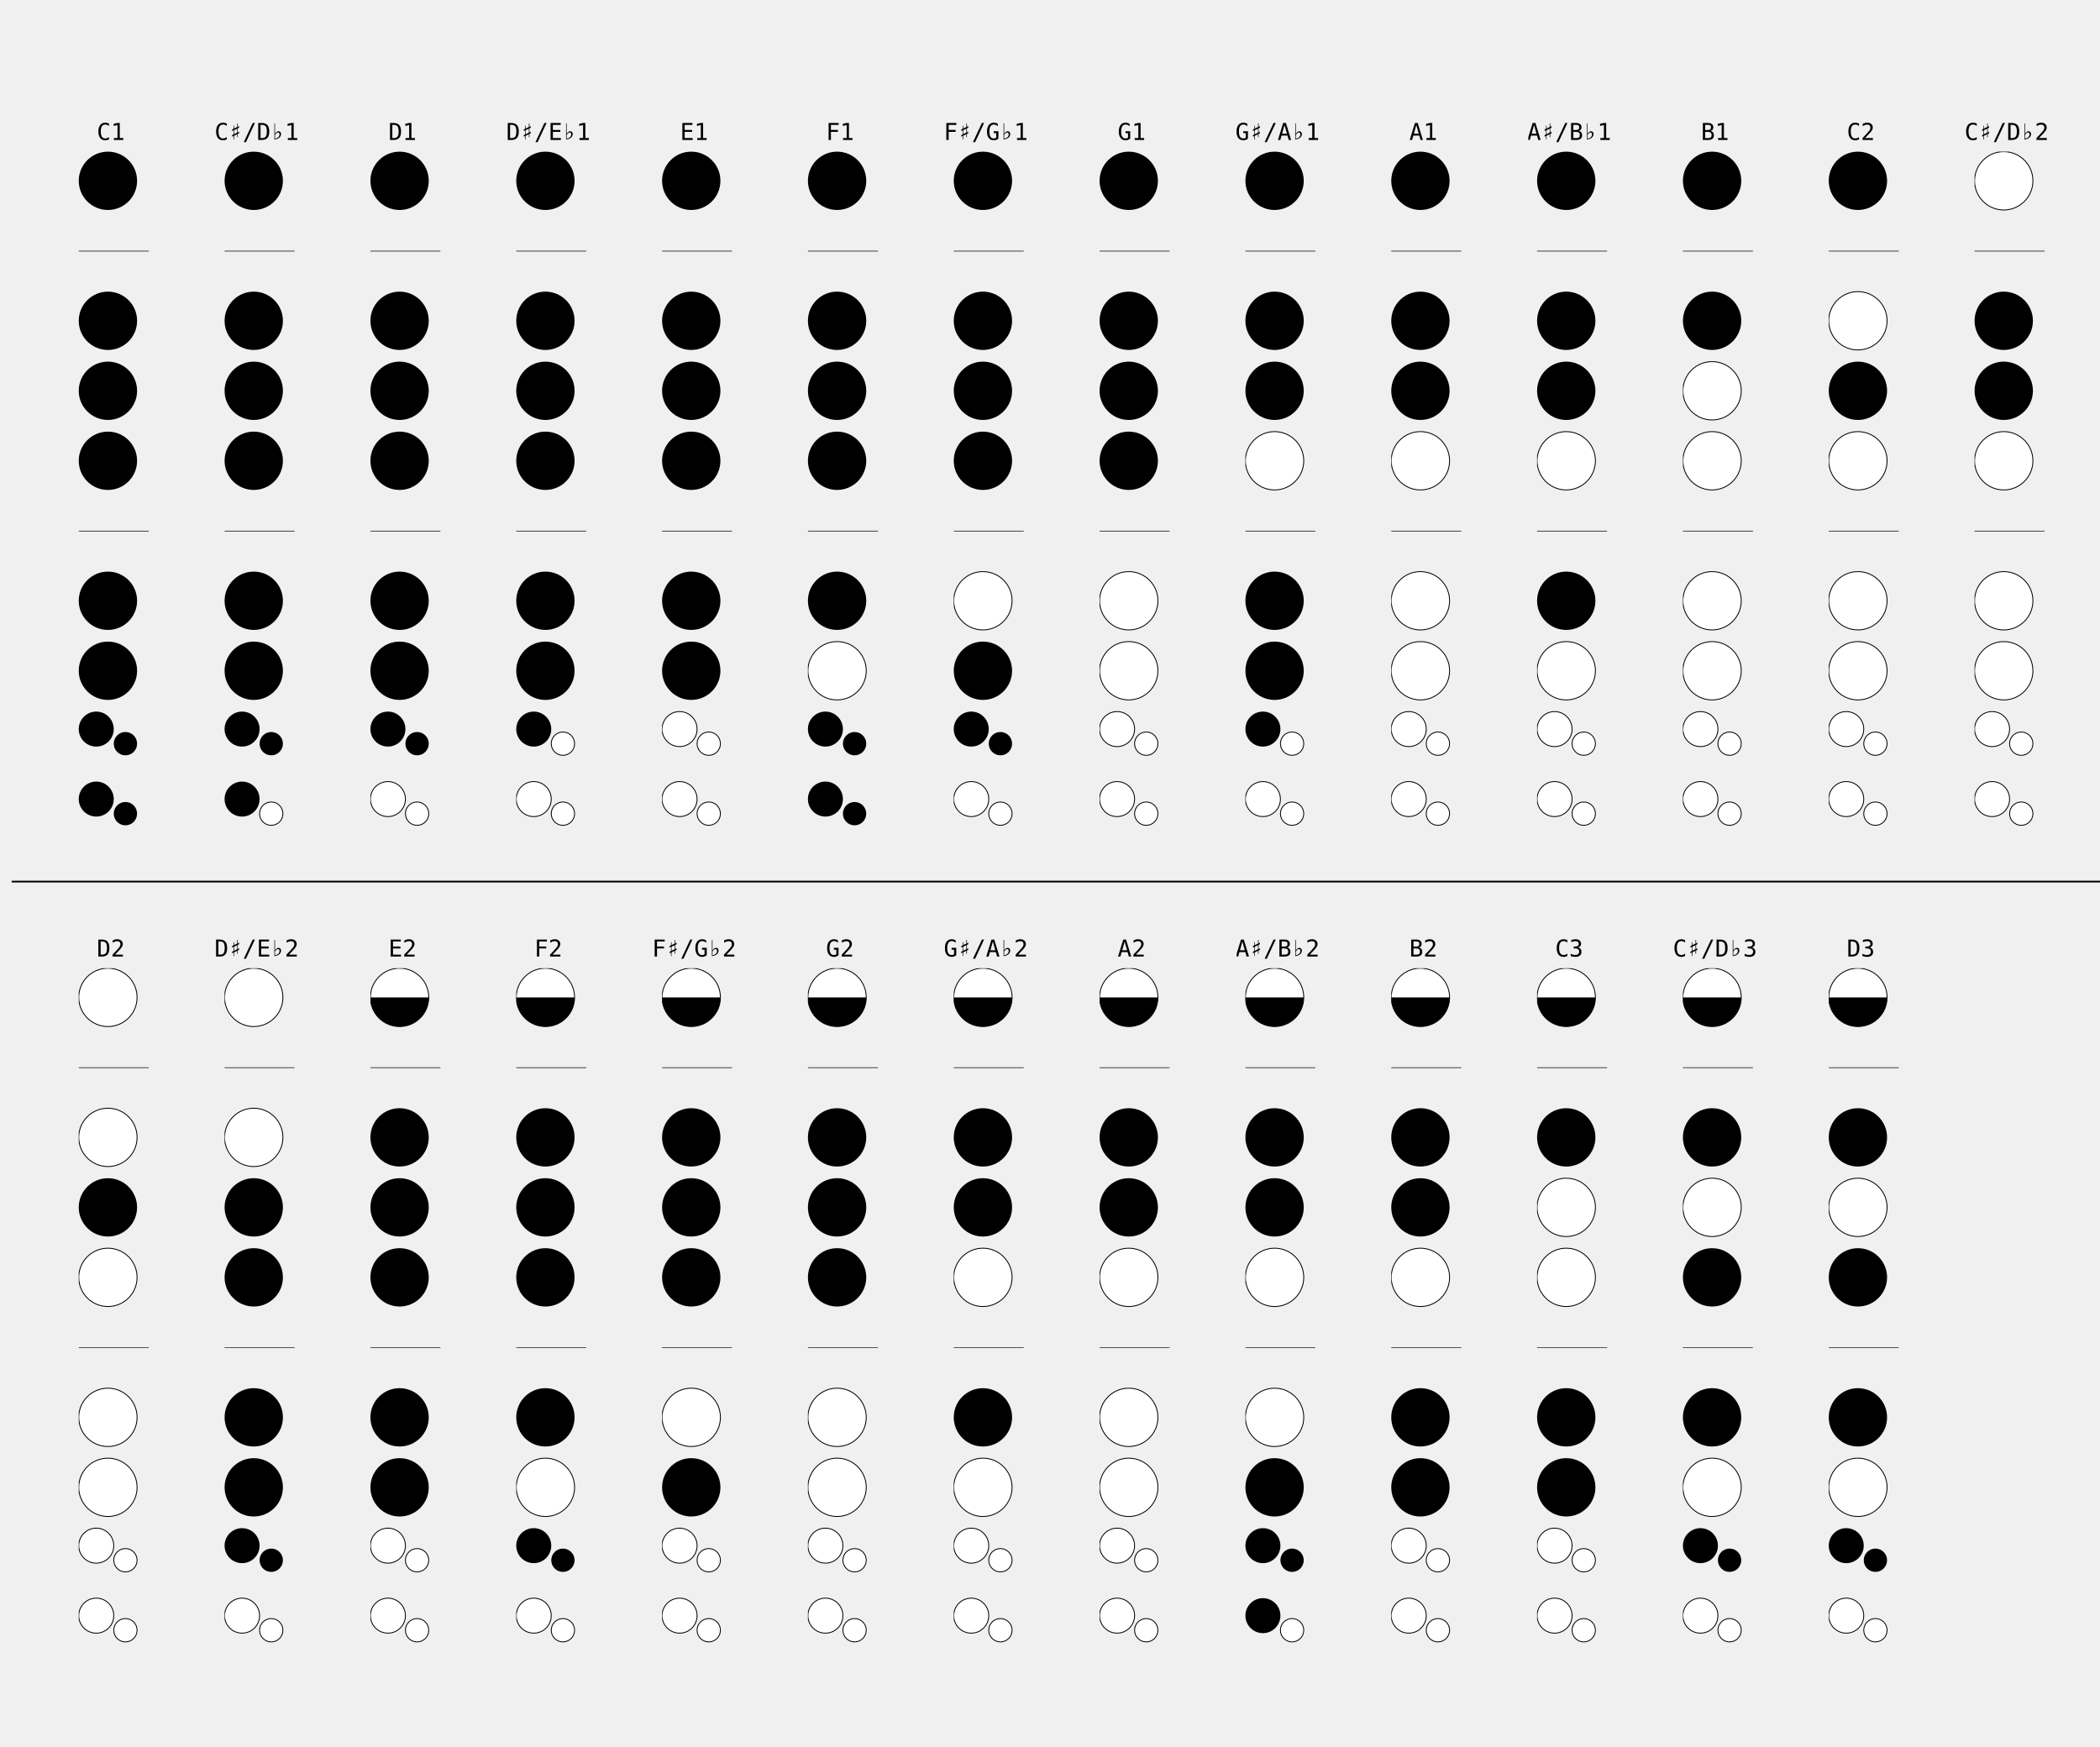
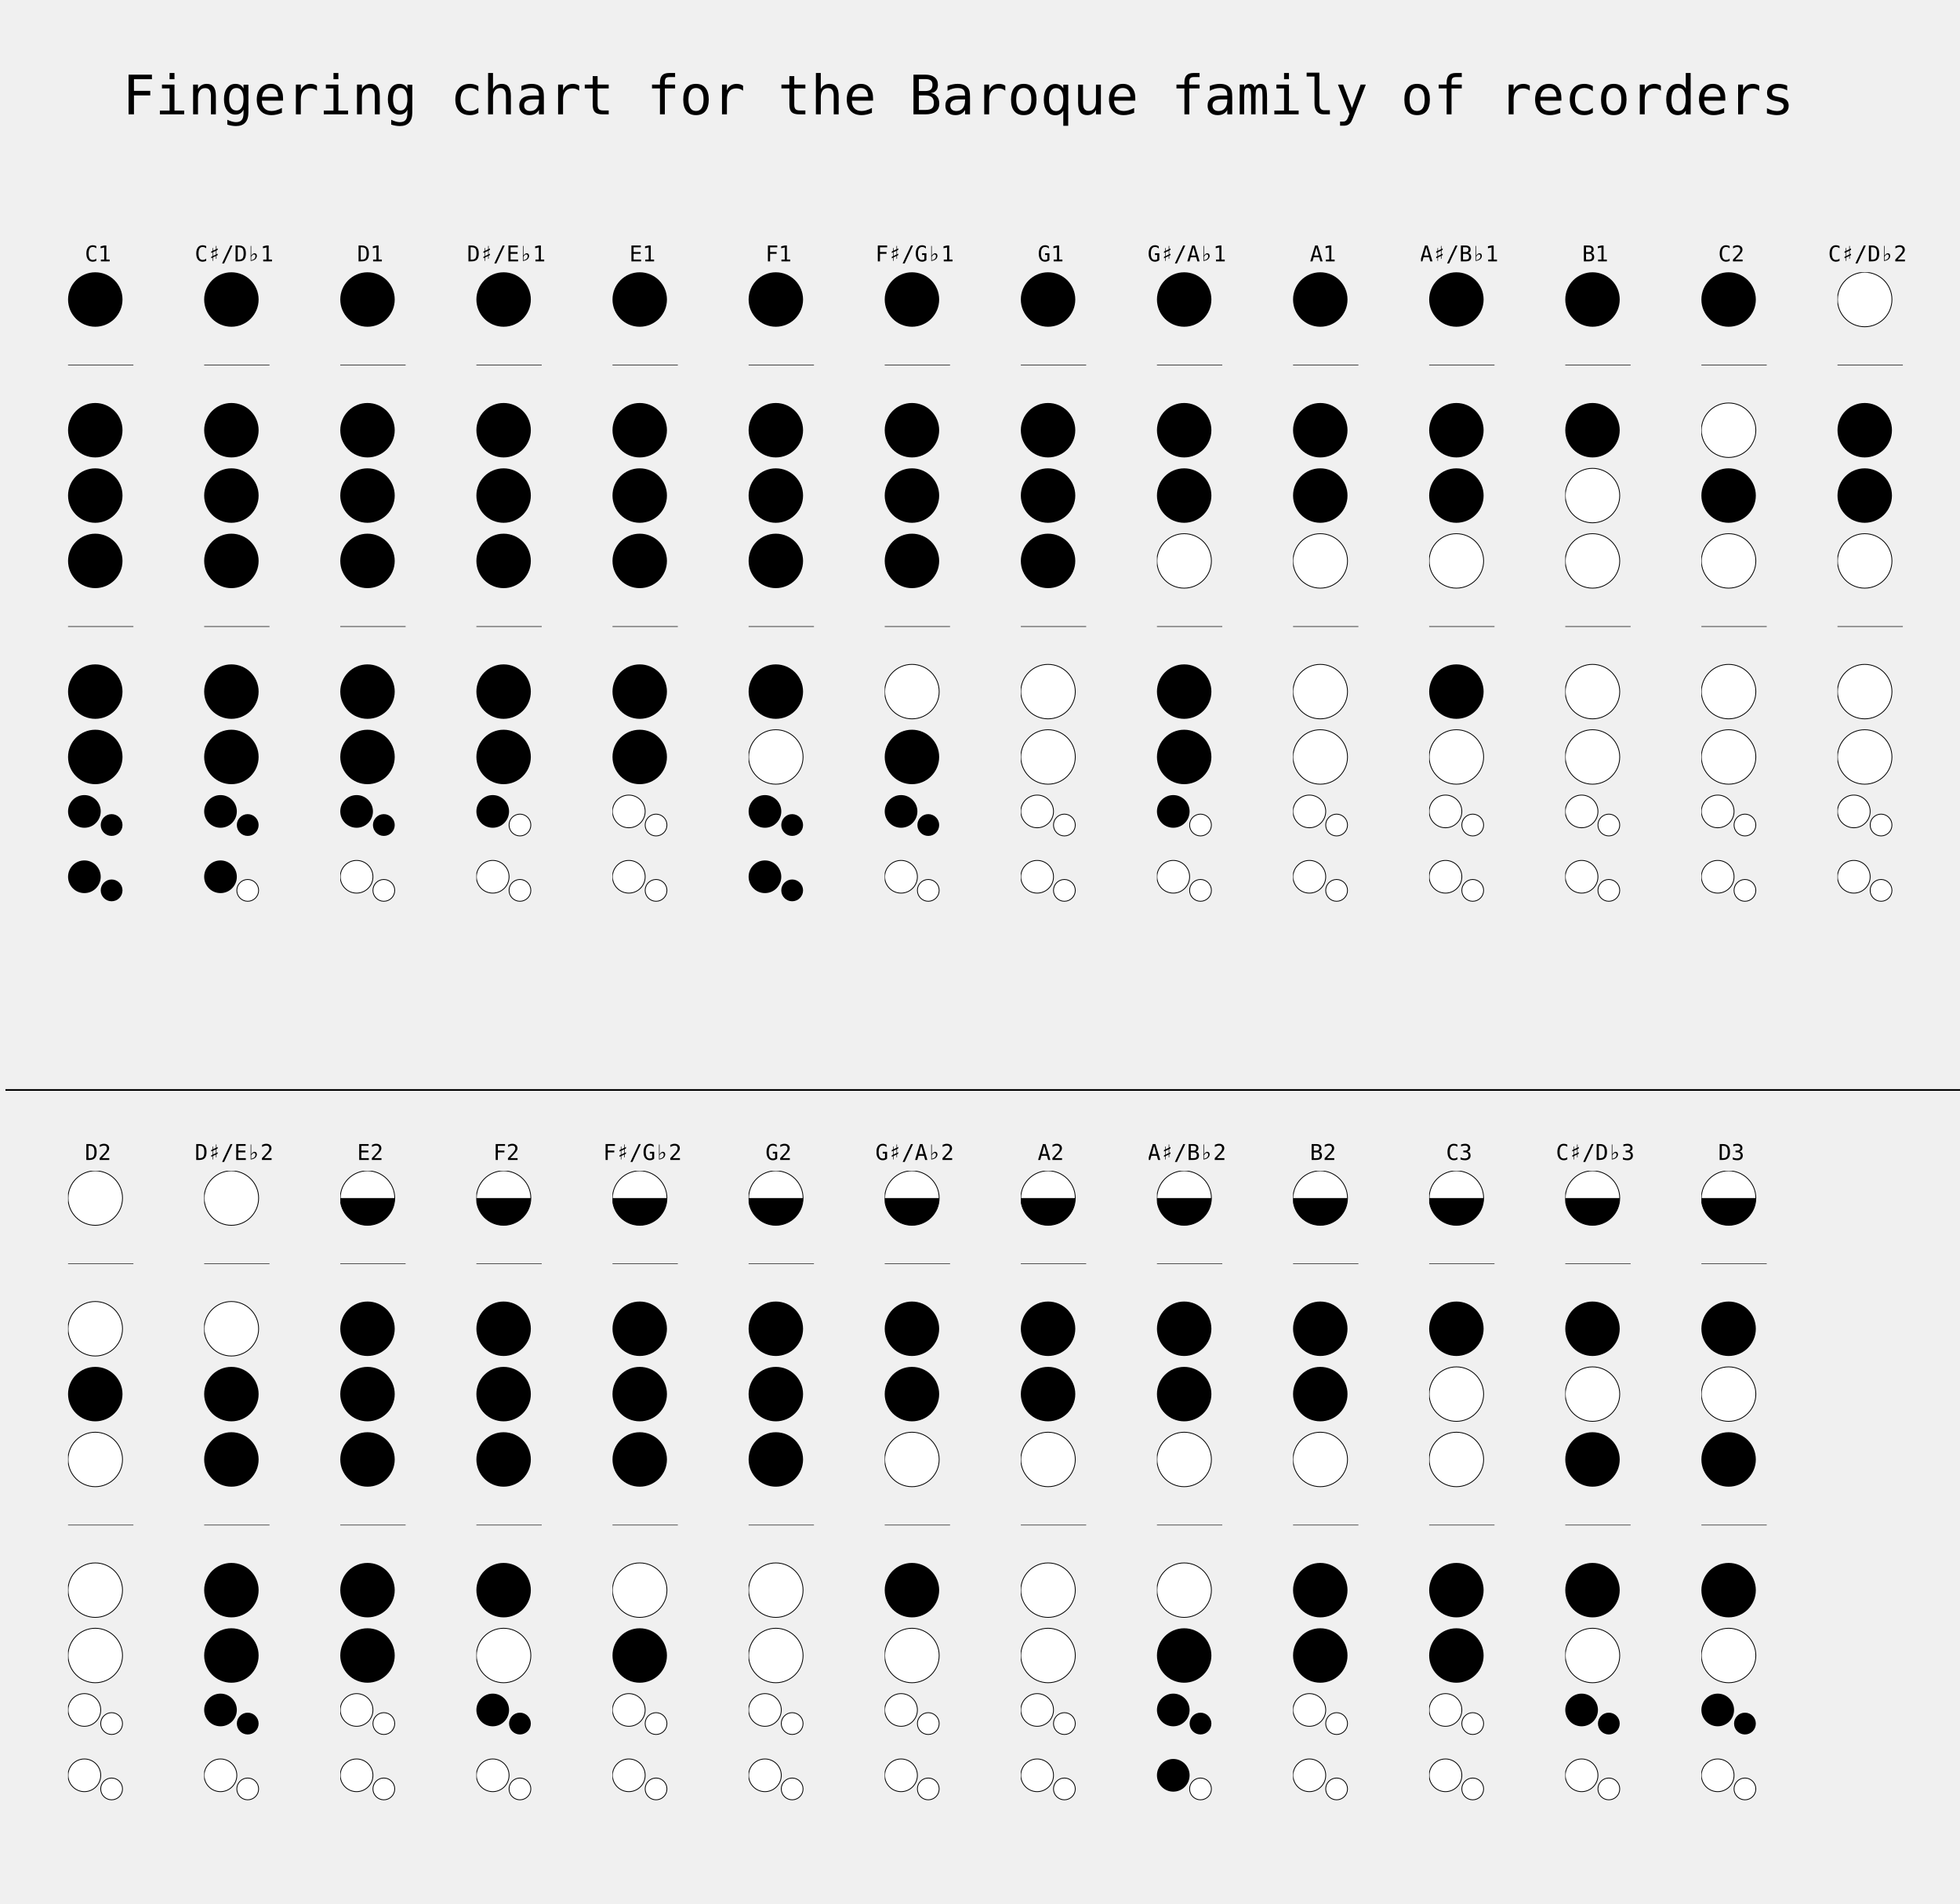
- <svg xmlns="http://www.w3.org/2000/svg" viewBox="0 0 3600 2995">
+ <svg xmlns="http://www.w3.org/2000/svg" viewBox="0 0 3600 3495">
  <defs>
    <circle cx="50" cy="50" r="50" id="pad" />
    <circle cx="80" cy="55" r="20" id="little-hole" />
    <circle cx="30" cy="30" r="30" id="big-hole" />
    <rect x="0" y="50" width="120" height="1" style="fill: black;" id="horizontal-line" />
    <path d="  M 0,50   A 50,50 0 0 0 100,50   Z  " fill="black" id="octave" />
  </defs>
  <style>
    .outline { fill: white; stroke: black; stroke-width: 1.5; }
  </style>
-   <svg x="20" y="20">
-     <svg x="100" y="180">
-       <svg x="15" y="60">
-         <use x="0" y="0" href="#pad" />
-         <use x="0" y="120" href="#horizontal-line" />
-         <use x="0" y="240" href="#pad" />
-         <use x="0" y="360" href="#pad" />
-         <use x="0" y="480" href="#pad" />
-         <use x="0" y="600" href="#horizontal-line" />
-         <use x="0" y="720" href="#pad" />
-         <use x="0" y="840" href="#pad" />
-         <use x="0" y="960" href="#little-hole" />
-         <use x="0" y="960" href="#big-hole" />
-         <use x="0" y="1080" href="#little-hole" />
-         <use x="0" y="1080" href="#big-hole" />
-       </svg>
-       <text x="70" font-size="40" font-family="monospace" text-anchor="middle" y="40">  C1  </text>
+   <svg x="10" y="10">
+     <text font-size="100" font-family="monospace" text-anchor="middle" x="1750" y="200">
+       Fingering chart for the Baroque family of recorders
+ </text>
+     <svg y="250">
+       <svg x="100" y="180">
+         <svg x="15" y="60">
+           <use x="0" y="0" href="#pad" />
+           <use x="0" y="120" href="#horizontal-line" />
+           <use x="0" y="240" href="#pad" />
+           <use x="0" y="360" href="#pad" />
+           <use x="0" y="480" href="#pad" />
+           <use x="0" y="600" href="#horizontal-line" />
+           <use x="0" y="720" href="#pad" />
+           <use x="0" y="840" href="#pad" />
+           <use x="0" y="960" href="#little-hole" />
+           <use x="0" y="960" href="#big-hole" />
+           <use x="0" y="1080" href="#little-hole" />
+           <use x="0" y="1080" href="#big-hole" />
+         </svg>
+         <text x="70" font-size="40" font-family="monospace" text-anchor="middle" y="40">  C1  </text>
+       </svg>
+       <svg x="350" y="180">
+         <svg x="15" y="60">
+           <use x="0" y="0" href="#pad" />
+           <use x="0" y="120" href="#horizontal-line" />
+           <use x="0" y="240" href="#pad" />
+           <use x="0" y="360" href="#pad" />
+           <use x="0" y="480" href="#pad" />
+           <use x="0" y="600" href="#horizontal-line" />
+           <use x="0" y="720" href="#pad" />
+           <use x="0" y="840" href="#pad" />
+           <use x="0" y="960" href="#little-hole" />
+           <use x="0" y="960" href="#big-hole" />
+           <use x="0" y="1080" href="#little-hole" class="outline" />
+           <use x="0" y="1080" href="#big-hole" />
+         </svg>
+         <text x="70" font-size="40" font-family="monospace" text-anchor="middle" y="40">C♯/D♭1</text>
+       </svg>
+       <svg x="600" y="180">
+         <svg x="15" y="60">
+           <use x="0" y="0" href="#pad" />
+           <use x="0" y="120" href="#horizontal-line" />
+           <use x="0" y="240" href="#pad" />
+           <use x="0" y="360" href="#pad" />
+           <use x="0" y="480" href="#pad" />
+           <use x="0" y="600" href="#horizontal-line" />
+           <use x="0" y="720" href="#pad" />
+           <use x="0" y="840" href="#pad" />
+           <use x="0" y="960" href="#little-hole" />
+           <use x="0" y="960" href="#big-hole" />
+           <use x="0" y="1080" href="#little-hole" class="outline" />
+           <use x="0" y="1080" href="#big-hole" class="outline" />
+         </svg>
+         <text x="70" font-size="40" font-family="monospace" text-anchor="middle" y="40">  D1  </text>
+       </svg>
+       <svg x="850" y="180">
+         <svg x="15" y="60">
+           <use x="0" y="0" href="#pad" />
+           <use x="0" y="120" href="#horizontal-line" />
+           <use x="0" y="240" href="#pad" />
+           <use x="0" y="360" href="#pad" />
+           <use x="0" y="480" href="#pad" />
+           <use x="0" y="600" href="#horizontal-line" />
+           <use x="0" y="720" href="#pad" />
+           <use x="0" y="840" href="#pad" />
+           <use x="0" y="960" href="#little-hole" class="outline" />
+           <use x="0" y="960" href="#big-hole" />
+           <use x="0" y="1080" href="#little-hole" class="outline" />
+           <use x="0" y="1080" href="#big-hole" class="outline" />
+         </svg>
+         <text x="70" font-size="40" font-family="monospace" text-anchor="middle" y="40">D♯/E♭1</text>
+       </svg>
+       <svg x="1100" y="180">
+         <svg x="15" y="60">
+           <use x="0" y="0" href="#pad" />
+           <use x="0" y="120" href="#horizontal-line" />
+           <use x="0" y="240" href="#pad" />
+           <use x="0" y="360" href="#pad" />
+           <use x="0" y="480" href="#pad" />
+           <use x="0" y="600" href="#horizontal-line" />
+           <use x="0" y="720" href="#pad" />
+           <use x="0" y="840" href="#pad" />
+           <use x="0" y="960" href="#little-hole" class="outline" />
+           <use x="0" y="960" href="#big-hole" class="outline" />
+           <use x="0" y="1080" href="#little-hole" class="outline" />
+           <use x="0" y="1080" href="#big-hole" class="outline" />
+         </svg>
+         <text x="70" font-size="40" font-family="monospace" text-anchor="middle" y="40">  E1  </text>
+       </svg>
+       <svg x="1350" y="180">
+         <svg x="15" y="60">
+           <use x="0" y="0" href="#pad" />
+           <use x="0" y="120" href="#horizontal-line" />
+           <use x="0" y="240" href="#pad" />
+           <use x="0" y="360" href="#pad" />
+           <use x="0" y="480" href="#pad" />
+           <use x="0" y="600" href="#horizontal-line" />
+           <use x="0" y="720" href="#pad" />
+           <use x="0" y="840" href="#pad" class="outline" />
+           <use x="0" y="960" href="#little-hole" />
+           <use x="0" y="960" href="#big-hole" />
+           <use x="0" y="1080" href="#little-hole" />
+           <use x="0" y="1080" href="#big-hole" />
+         </svg>
+         <text x="70" font-size="40" font-family="monospace" text-anchor="middle" y="40">  F1  </text>
+       </svg>
+       <svg x="1600" y="180">
+         <svg x="15" y="60">
+           <use x="0" y="0" href="#pad" />
+           <use x="0" y="120" href="#horizontal-line" />
+           <use x="0" y="240" href="#pad" />
+           <use x="0" y="360" href="#pad" />
+           <use x="0" y="480" href="#pad" />
+           <use x="0" y="600" href="#horizontal-line" />
+           <use x="0" y="720" href="#pad" class="outline" />
+           <use x="0" y="840" href="#pad" />
+           <use x="0" y="960" href="#little-hole" />
+           <use x="0" y="960" href="#big-hole" />
+           <use x="0" y="1080" href="#little-hole" class="outline" />
+           <use x="0" y="1080" href="#big-hole" class="outline" />
+         </svg>
+         <text x="70" font-size="40" font-family="monospace" text-anchor="middle" y="40">F♯/G♭1</text>
+       </svg>
+       <svg x="1850" y="180">
+         <svg x="15" y="60">
+           <use x="0" y="0" href="#pad" />
+           <use x="0" y="120" href="#horizontal-line" />
+           <use x="0" y="240" href="#pad" />
+           <use x="0" y="360" href="#pad" />
+           <use x="0" y="480" href="#pad" />
+           <use x="0" y="600" href="#horizontal-line" />
+           <use x="0" y="720" href="#pad" class="outline" />
+           <use x="0" y="840" href="#pad" class="outline" />
+           <use x="0" y="960" href="#little-hole" class="outline" />
+           <use x="0" y="960" href="#big-hole" class="outline" />
+           <use x="0" y="1080" href="#little-hole" class="outline" />
+           <use x="0" y="1080" href="#big-hole" class="outline" />
+         </svg>
+         <text x="70" font-size="40" font-family="monospace" text-anchor="middle" y="40">  G1  </text>
+       </svg>
+       <svg x="2100" y="180">
+         <svg x="15" y="60">
+           <use x="0" y="0" href="#pad" />
+           <use x="0" y="120" href="#horizontal-line" />
+           <use x="0" y="240" href="#pad" />
+           <use x="0" y="360" href="#pad" />
+           <use x="0" y="480" href="#pad" class="outline" />
+           <use x="0" y="600" href="#horizontal-line" />
+           <use x="0" y="720" href="#pad" />
+           <use x="0" y="840" href="#pad" />
+           <use x="0" y="960" href="#little-hole" class="outline" />
+           <use x="0" y="960" href="#big-hole" />
+           <use x="0" y="1080" href="#little-hole" class="outline" />
+           <use x="0" y="1080" href="#big-hole" class="outline" />
+         </svg>
+         <text x="70" font-size="40" font-family="monospace" text-anchor="middle" y="40">G♯/A♭1</text>
+       </svg>
+       <svg x="2350" y="180">
+         <svg x="15" y="60">
+           <use x="0" y="0" href="#pad" />
+           <use x="0" y="120" href="#horizontal-line" />
+           <use x="0" y="240" href="#pad" />
+           <use x="0" y="360" href="#pad" />
+           <use x="0" y="480" href="#pad" class="outline" />
+           <use x="0" y="600" href="#horizontal-line" />
+           <use x="0" y="720" href="#pad" class="outline" />
+           <use x="0" y="840" href="#pad" class="outline" />
+           <use x="0" y="960" href="#little-hole" class="outline" />
+           <use x="0" y="960" href="#big-hole" class="outline" />
+           <use x="0" y="1080" href="#little-hole" class="outline" />
+           <use x="0" y="1080" href="#big-hole" class="outline" />
+         </svg>
+         <text x="70" font-size="40" font-family="monospace" text-anchor="middle" y="40">  A1  </text>
+       </svg>
+       <svg x="2600" y="180">
+         <svg x="15" y="60">
+           <use x="0" y="0" href="#pad" />
+           <use x="0" y="120" href="#horizontal-line" />
+           <use x="0" y="240" href="#pad" />
+           <use x="0" y="360" href="#pad" />
+           <use x="0" y="480" href="#pad" class="outline" />
+           <use x="0" y="600" href="#horizontal-line" />
+           <use x="0" y="720" href="#pad" />
+           <use x="0" y="840" href="#pad" class="outline" />
+           <use x="0" y="960" href="#little-hole" class="outline" />
+           <use x="0" y="960" href="#big-hole" class="outline" />
+           <use x="0" y="1080" href="#little-hole" class="outline" />
+           <use x="0" y="1080" href="#big-hole" class="outline" />
+         </svg>
+         <text x="70" font-size="40" font-family="monospace" text-anchor="middle" y="40">A♯/B♭1</text>
+       </svg>
+       <svg x="2850" y="180">
+         <svg x="15" y="60">
+           <use x="0" y="0" href="#pad" />
+           <use x="0" y="120" href="#horizontal-line" />
+           <use x="0" y="240" href="#pad" />
+           <use x="0" y="360" href="#pad" class="outline" />
+           <use x="0" y="480" href="#pad" class="outline" />
+           <use x="0" y="600" href="#horizontal-line" />
+           <use x="0" y="720" href="#pad" class="outline" />
+           <use x="0" y="840" href="#pad" class="outline" />
+           <use x="0" y="960" href="#little-hole" class="outline" />
+           <use x="0" y="960" href="#big-hole" class="outline" />
+           <use x="0" y="1080" href="#little-hole" class="outline" />
+           <use x="0" y="1080" href="#big-hole" class="outline" />
+         </svg>
+         <text x="70" font-size="40" font-family="monospace" text-anchor="middle" y="40">  B1  </text>
+       </svg>
+       <svg x="3100" y="180">
+         <svg x="15" y="60">
+           <use x="0" y="0" href="#pad" />
+           <use x="0" y="120" href="#horizontal-line" />
+           <use x="0" y="240" href="#pad" class="outline" />
+           <use x="0" y="360" href="#pad" />
+           <use x="0" y="480" href="#pad" class="outline" />
+           <use x="0" y="600" href="#horizontal-line" />
+           <use x="0" y="720" href="#pad" class="outline" />
+           <use x="0" y="840" href="#pad" class="outline" />
+           <use x="0" y="960" href="#little-hole" class="outline" />
+           <use x="0" y="960" href="#big-hole" class="outline" />
+           <use x="0" y="1080" href="#little-hole" class="outline" />
+           <use x="0" y="1080" href="#big-hole" class="outline" />
+         </svg>
+         <text x="70" font-size="40" font-family="monospace" text-anchor="middle" y="40">  C2  </text>
+       </svg>
+       <svg x="3350" y="180">
+         <svg x="15" y="60">
+           <use x="0" y="0" href="#pad" class="outline" />
+           <use x="0" y="120" href="#horizontal-line" />
+           <use x="0" y="240" href="#pad" />
+           <use x="0" y="360" href="#pad" />
+           <use x="0" y="480" href="#pad" class="outline" />
+           <use x="0" y="600" href="#horizontal-line" />
+           <use x="0" y="720" href="#pad" class="outline" />
+           <use x="0" y="840" href="#pad" class="outline" />
+           <use x="0" y="960" href="#little-hole" class="outline" />
+           <use x="0" y="960" href="#big-hole" class="outline" />
+           <use x="0" y="1080" href="#little-hole" class="outline" />
+           <use x="0" y="1080" href="#big-hole" class="outline" />
+         </svg>
+         <text x="70" font-size="40" font-family="monospace" text-anchor="middle" y="40">C♯/D♭2</text>
+       </svg>
+       <svg x="100" y="1830">
+         <svg x="15" y="60">
+           <use x="0" y="0" href="#pad" class="outline" />
+           <use x="0" y="120" href="#horizontal-line" />
+           <use x="0" y="240" href="#pad" class="outline" />
+           <use x="0" y="360" href="#pad" />
+           <use x="0" y="480" href="#pad" class="outline" />
+           <use x="0" y="600" href="#horizontal-line" />
+           <use x="0" y="720" href="#pad" class="outline" />
+           <use x="0" y="840" href="#pad" class="outline" />
+           <use x="0" y="960" href="#little-hole" class="outline" />
+           <use x="0" y="960" href="#big-hole" class="outline" />
+           <use x="0" y="1080" href="#little-hole" class="outline" />
+           <use x="0" y="1080" href="#big-hole" class="outline" />
+         </svg>
+         <text x="70" font-size="40" font-family="monospace" text-anchor="middle" y="40">  D2  </text>
+       </svg>
+       <svg x="350" y="1830">
+         <svg x="15" y="60">
+           <use x="0" y="0" href="#pad" class="outline" />
+           <use x="0" y="120" href="#horizontal-line" />
+           <use x="0" y="240" href="#pad" class="outline" />
+           <use x="0" y="360" href="#pad" />
+           <use x="0" y="480" href="#pad" />
+           <use x="0" y="600" href="#horizontal-line" />
+           <use x="0" y="720" href="#pad" />
+           <use x="0" y="840" href="#pad" />
+           <use x="0" y="960" href="#little-hole" />
+           <use x="0" y="960" href="#big-hole" />
+           <use x="0" y="1080" href="#little-hole" class="outline" />
+           <use x="0" y="1080" href="#big-hole" class="outline" />
+         </svg>
+         <text x="70" font-size="40" font-family="monospace" text-anchor="middle" y="40">D♯/E♭2</text>
+       </svg>
+       <svg x="600" y="1830">
+         <svg x="15" y="60">
+           <use x="0" y="0" href="#pad" class="outline" />
+           <use x="0" y="0" href="#octave" />
+           <use x="0" y="120" href="#horizontal-line" />
+           <use x="0" y="240" href="#pad" />
+           <use x="0" y="360" href="#pad" />
+           <use x="0" y="480" href="#pad" />
+           <use x="0" y="600" href="#horizontal-line" />
+           <use x="0" y="720" href="#pad" />
+           <use x="0" y="840" href="#pad" />
+           <use x="0" y="960" href="#little-hole" class="outline" />
+           <use x="0" y="960" href="#big-hole" class="outline" />
+           <use x="0" y="1080" href="#little-hole" class="outline" />
+           <use x="0" y="1080" href="#big-hole" class="outline" />
+         </svg>
+         <text x="70" font-size="40" font-family="monospace" text-anchor="middle" y="40">  E2  </text>
+       </svg>
+       <svg x="850" y="1830">
+         <svg x="15" y="60">
+           <use x="0" y="0" href="#pad" class="outline" />
+           <use x="0" y="0" href="#octave" />
+           <use x="0" y="120" href="#horizontal-line" />
+           <use x="0" y="240" href="#pad" />
+           <use x="0" y="360" href="#pad" />
+           <use x="0" y="480" href="#pad" />
+           <use x="0" y="600" href="#horizontal-line" />
+           <use x="0" y="720" href="#pad" />
+           <use x="0" y="840" href="#pad" class="outline" />
+           <use x="0" y="960" href="#little-hole" />
+           <use x="0" y="960" href="#big-hole" />
+           <use x="0" y="1080" href="#little-hole" class="outline" />
+           <use x="0" y="1080" href="#big-hole" class="outline" />
+         </svg>
+         <text x="70" font-size="40" font-family="monospace" text-anchor="middle" y="40">  F2  </text>
+       </svg>
+       <svg x="1100" y="1830">
+         <svg x="15" y="60">
+           <use x="0" y="0" href="#pad" class="outline" />
+           <use x="0" y="0" href="#octave" />
+           <use x="0" y="120" href="#horizontal-line" />
+           <use x="0" y="240" href="#pad" />
+           <use x="0" y="360" href="#pad" />
+           <use x="0" y="480" href="#pad" />
+           <use x="0" y="600" href="#horizontal-line" />
+           <use x="0" y="720" href="#pad" class="outline" />
+           <use x="0" y="840" href="#pad" />
+           <use x="0" y="960" href="#little-hole" class="outline" />
+           <use x="0" y="960" href="#big-hole" class="outline" />
+           <use x="0" y="1080" href="#little-hole" class="outline" />
+           <use x="0" y="1080" href="#big-hole" class="outline" />
+         </svg>
+         <text x="70" font-size="40" font-family="monospace" text-anchor="middle" y="40">F♯/G♭2</text>
+       </svg>
+       <svg x="1350" y="1830">
+         <svg x="15" y="60">
+           <use x="0" y="0" href="#pad" class="outline" />
+           <use x="0" y="0" href="#octave" />
+           <use x="0" y="120" href="#horizontal-line" />
+           <use x="0" y="240" href="#pad" />
+           <use x="0" y="360" href="#pad" />
+           <use x="0" y="480" href="#pad" />
+           <use x="0" y="600" href="#horizontal-line" />
+           <use x="0" y="720" href="#pad" class="outline" />
+           <use x="0" y="840" href="#pad" class="outline" />
+           <use x="0" y="960" href="#little-hole" class="outline" />
+           <use x="0" y="960" href="#big-hole" class="outline" />
+           <use x="0" y="1080" href="#little-hole" class="outline" />
+           <use x="0" y="1080" href="#big-hole" class="outline" />
+         </svg>
+         <text x="70" font-size="40" font-family="monospace" text-anchor="middle" y="40">  G2  </text>
+       </svg>
+       <svg x="1600" y="1830">
+         <svg x="15" y="60">
+           <use x="0" y="0" href="#pad" class="outline" />
+           <use x="0" y="0" href="#octave" />
+           <use x="0" y="120" href="#horizontal-line" />
+           <use x="0" y="240" href="#pad" />
+           <use x="0" y="360" href="#pad" />
+           <use x="0" y="480" href="#pad" class="outline" />
+           <use x="0" y="600" href="#horizontal-line" />
+           <use x="0" y="720" href="#pad" />
+           <use x="0" y="840" href="#pad" class="outline" />
+           <use x="0" y="960" href="#little-hole" class="outline" />
+           <use x="0" y="960" href="#big-hole" class="outline" />
+           <use x="0" y="1080" href="#little-hole" class="outline" />
+           <use x="0" y="1080" href="#big-hole" class="outline" />
+         </svg>
+         <text x="70" font-size="40" font-family="monospace" text-anchor="middle" y="40">G♯/A♭2</text>
+       </svg>
+       <svg x="1850" y="1830">
+         <svg x="15" y="60">
+           <use x="0" y="0" href="#pad" class="outline" />
+           <use x="0" y="0" href="#octave" />
+           <use x="0" y="120" href="#horizontal-line" />
+           <use x="0" y="240" href="#pad" />
+           <use x="0" y="360" href="#pad" />
+           <use x="0" y="480" href="#pad" class="outline" />
+           <use x="0" y="600" href="#horizontal-line" />
+           <use x="0" y="720" href="#pad" class="outline" />
+           <use x="0" y="840" href="#pad" class="outline" />
+           <use x="0" y="960" href="#little-hole" class="outline" />
+           <use x="0" y="960" href="#big-hole" class="outline" />
+           <use x="0" y="1080" href="#little-hole" class="outline" />
+           <use x="0" y="1080" href="#big-hole" class="outline" />
+         </svg>
+         <text x="70" font-size="40" font-family="monospace" text-anchor="middle" y="40">  A2  </text>
+       </svg>
+       <svg x="2100" y="1830">
+         <svg x="15" y="60">
+           <use x="0" y="0" href="#pad" class="outline" />
+           <use x="0" y="0" href="#octave" />
+           <use x="0" y="120" href="#horizontal-line" />
+           <use x="0" y="240" href="#pad" />
+           <use x="0" y="360" href="#pad" />
+           <use x="0" y="480" href="#pad" class="outline" />
+           <use x="0" y="600" href="#horizontal-line" />
+           <use x="0" y="720" href="#pad" class="outline" />
+           <use x="0" y="840" href="#pad" />
+           <use x="0" y="960" href="#little-hole" />
+           <use x="0" y="960" href="#big-hole" />
+           <use x="0" y="1080" href="#little-hole" class="outline" />
+           <use x="0" y="1080" href="#big-hole" />
+         </svg>
+         <text x="70" font-size="40" font-family="monospace" text-anchor="middle" y="40">A♯/B♭2</text>
+       </svg>
+       <svg x="2350" y="1830">
+         <svg x="15" y="60">
+           <use x="0" y="0" href="#pad" class="outline" />
+           <use x="0" y="0" href="#octave" />
+           <use x="0" y="120" href="#horizontal-line" />
+           <use x="0" y="240" href="#pad" />
+           <use x="0" y="360" href="#pad" />
+           <use x="0" y="480" href="#pad" class="outline" />
+           <use x="0" y="600" href="#horizontal-line" />
+           <use x="0" y="720" href="#pad" />
+           <use x="0" y="840" href="#pad" />
+           <use x="0" y="960" href="#little-hole" class="outline" />
+           <use x="0" y="960" href="#big-hole" class="outline" />
+           <use x="0" y="1080" href="#little-hole" class="outline" />
+           <use x="0" y="1080" href="#big-hole" class="outline" />
+         </svg>
+         <text x="70" font-size="40" font-family="monospace" text-anchor="middle" y="40">  B2  </text>
+       </svg>
+       <svg x="2600" y="1830">
+         <svg x="15" y="60">
+           <use x="0" y="0" href="#pad" class="outline" />
+           <use x="0" y="0" href="#octave" />
+           <use x="0" y="120" href="#horizontal-line" />
+           <use x="0" y="240" href="#pad" />
+           <use x="0" y="360" href="#pad" class="outline" />
+           <use x="0" y="480" href="#pad" class="outline" />
+           <use x="0" y="600" href="#horizontal-line" />
+           <use x="0" y="720" href="#pad" />
+           <use x="0" y="840" href="#pad" />
+           <use x="0" y="960" href="#little-hole" class="outline" />
+           <use x="0" y="960" href="#big-hole" class="outline" />
+           <use x="0" y="1080" href="#little-hole" class="outline" />
+           <use x="0" y="1080" href="#big-hole" class="outline" />
+         </svg>
+         <text x="70" font-size="40" font-family="monospace" text-anchor="middle" y="40">  C3  </text>
+       </svg>
+       <svg x="2850" y="1830">
+         <svg x="15" y="60">
+           <use x="0" y="0" href="#pad" class="outline" />
+           <use x="0" y="0" href="#octave" />
+           <use x="0" y="120" href="#horizontal-line" />
+           <use x="0" y="240" href="#pad" />
+           <use x="0" y="360" href="#pad" class="outline" />
+           <use x="0" y="480" href="#pad" />
+           <use x="0" y="600" href="#horizontal-line" />
+           <use x="0" y="720" href="#pad" />
+           <use x="0" y="840" href="#pad" class="outline" />
+           <use x="0" y="960" href="#little-hole" />
+           <use x="0" y="960" href="#big-hole" />
+           <use x="0" y="1080" href="#little-hole" class="outline" />
+           <use x="0" y="1080" href="#big-hole" class="outline" />
+         </svg>
+         <text x="70" font-size="40" font-family="monospace" text-anchor="middle" y="40">C♯/D♭3</text>
+       </svg>
+       <svg x="3100" y="1830">
+         <svg x="15" y="60">
+           <use x="0" y="0" href="#pad" class="outline" />
+           <use x="0" y="0" href="#octave" />
+           <use x="0" y="120" href="#horizontal-line" />
+           <use x="0" y="240" href="#pad" />
+           <use x="0" y="360" href="#pad" class="outline" />
+           <use x="0" y="480" href="#pad" />
+           <use x="0" y="600" href="#horizontal-line" />
+           <use x="0" y="720" href="#pad" />
+           <use x="0" y="840" href="#pad" class="outline" />
+           <use x="0" y="960" href="#little-hole" />
+           <use x="0" y="960" href="#big-hole" />
+           <use x="0" y="1080" href="#little-hole" class="outline" />
+           <use x="0" y="1080" href="#big-hole" class="outline" />
+         </svg>
+         <text x="70" font-size="40" font-family="monospace" text-anchor="middle" y="40">  D3  </text>
+       </svg>
+       <rect x="0" y="1740" width="3600" height="3" />
    </svg>
-     <svg x="350" y="180">
-       <svg x="15" y="60">
-         <use x="0" y="0" href="#pad" />
-         <use x="0" y="120" href="#horizontal-line" />
-         <use x="0" y="240" href="#pad" />
-         <use x="0" y="360" href="#pad" />
-         <use x="0" y="480" href="#pad" />
-         <use x="0" y="600" href="#horizontal-line" />
-         <use x="0" y="720" href="#pad" />
-         <use x="0" y="840" href="#pad" />
-         <use x="0" y="960" href="#little-hole" />
-         <use x="0" y="960" href="#big-hole" />
-         <use x="0" y="1080" href="#little-hole" class="outline" />
-         <use x="0" y="1080" href="#big-hole" />
-       </svg>
-       <text x="70" font-size="40" font-family="monospace" text-anchor="middle" y="40">C♯/D♭1</text>
-     </svg>
-     <svg x="600" y="180">
-       <svg x="15" y="60">
-         <use x="0" y="0" href="#pad" />
-         <use x="0" y="120" href="#horizontal-line" />
-         <use x="0" y="240" href="#pad" />
-         <use x="0" y="360" href="#pad" />
-         <use x="0" y="480" href="#pad" />
-         <use x="0" y="600" href="#horizontal-line" />
-         <use x="0" y="720" href="#pad" />
-         <use x="0" y="840" href="#pad" />
-         <use x="0" y="960" href="#little-hole" />
-         <use x="0" y="960" href="#big-hole" />
-         <use x="0" y="1080" href="#little-hole" class="outline" />
-         <use x="0" y="1080" href="#big-hole" class="outline" />
-       </svg>
-       <text x="70" font-size="40" font-family="monospace" text-anchor="middle" y="40">  D1  </text>
-     </svg>
-     <svg x="850" y="180">
-       <svg x="15" y="60">
-         <use x="0" y="0" href="#pad" />
-         <use x="0" y="120" href="#horizontal-line" />
-         <use x="0" y="240" href="#pad" />
-         <use x="0" y="360" href="#pad" />
-         <use x="0" y="480" href="#pad" />
-         <use x="0" y="600" href="#horizontal-line" />
-         <use x="0" y="720" href="#pad" />
-         <use x="0" y="840" href="#pad" />
-         <use x="0" y="960" href="#little-hole" class="outline" />
-         <use x="0" y="960" href="#big-hole" />
-         <use x="0" y="1080" href="#little-hole" class="outline" />
-         <use x="0" y="1080" href="#big-hole" class="outline" />
-       </svg>
-       <text x="70" font-size="40" font-family="monospace" text-anchor="middle" y="40">D♯/E♭1</text>
-     </svg>
-     <svg x="1100" y="180">
-       <svg x="15" y="60">
-         <use x="0" y="0" href="#pad" />
-         <use x="0" y="120" href="#horizontal-line" />
-         <use x="0" y="240" href="#pad" />
-         <use x="0" y="360" href="#pad" />
-         <use x="0" y="480" href="#pad" />
-         <use x="0" y="600" href="#horizontal-line" />
-         <use x="0" y="720" href="#pad" />
-         <use x="0" y="840" href="#pad" />
-         <use x="0" y="960" href="#little-hole" class="outline" />
-         <use x="0" y="960" href="#big-hole" class="outline" />
-         <use x="0" y="1080" href="#little-hole" class="outline" />
-         <use x="0" y="1080" href="#big-hole" class="outline" />
-       </svg>
-       <text x="70" font-size="40" font-family="monospace" text-anchor="middle" y="40">  E1  </text>
-     </svg>
-     <svg x="1350" y="180">
-       <svg x="15" y="60">
-         <use x="0" y="0" href="#pad" />
-         <use x="0" y="120" href="#horizontal-line" />
-         <use x="0" y="240" href="#pad" />
-         <use x="0" y="360" href="#pad" />
-         <use x="0" y="480" href="#pad" />
-         <use x="0" y="600" href="#horizontal-line" />
-         <use x="0" y="720" href="#pad" />
-         <use x="0" y="840" href="#pad" class="outline" />
-         <use x="0" y="960" href="#little-hole" />
-         <use x="0" y="960" href="#big-hole" />
-         <use x="0" y="1080" href="#little-hole" />
-         <use x="0" y="1080" href="#big-hole" />
-       </svg>
-       <text x="70" font-size="40" font-family="monospace" text-anchor="middle" y="40">  F1  </text>
-     </svg>
-     <svg x="1600" y="180">
-       <svg x="15" y="60">
-         <use x="0" y="0" href="#pad" />
-         <use x="0" y="120" href="#horizontal-line" />
-         <use x="0" y="240" href="#pad" />
-         <use x="0" y="360" href="#pad" />
-         <use x="0" y="480" href="#pad" />
-         <use x="0" y="600" href="#horizontal-line" />
-         <use x="0" y="720" href="#pad" class="outline" />
-         <use x="0" y="840" href="#pad" />
-         <use x="0" y="960" href="#little-hole" />
-         <use x="0" y="960" href="#big-hole" />
-         <use x="0" y="1080" href="#little-hole" class="outline" />
-         <use x="0" y="1080" href="#big-hole" class="outline" />
-       </svg>
-       <text x="70" font-size="40" font-family="monospace" text-anchor="middle" y="40">F♯/G♭1</text>
-     </svg>
-     <svg x="1850" y="180">
-       <svg x="15" y="60">
-         <use x="0" y="0" href="#pad" />
-         <use x="0" y="120" href="#horizontal-line" />
-         <use x="0" y="240" href="#pad" />
-         <use x="0" y="360" href="#pad" />
-         <use x="0" y="480" href="#pad" />
-         <use x="0" y="600" href="#horizontal-line" />
-         <use x="0" y="720" href="#pad" class="outline" />
-         <use x="0" y="840" href="#pad" class="outline" />
-         <use x="0" y="960" href="#little-hole" class="outline" />
-         <use x="0" y="960" href="#big-hole" class="outline" />
-         <use x="0" y="1080" href="#little-hole" class="outline" />
-         <use x="0" y="1080" href="#big-hole" class="outline" />
-       </svg>
-       <text x="70" font-size="40" font-family="monospace" text-anchor="middle" y="40">  G1  </text>
-     </svg>
-     <svg x="2100" y="180">
-       <svg x="15" y="60">
-         <use x="0" y="0" href="#pad" />
-         <use x="0" y="120" href="#horizontal-line" />
-         <use x="0" y="240" href="#pad" />
-         <use x="0" y="360" href="#pad" />
-         <use x="0" y="480" href="#pad" class="outline" />
-         <use x="0" y="600" href="#horizontal-line" />
-         <use x="0" y="720" href="#pad" />
-         <use x="0" y="840" href="#pad" />
-         <use x="0" y="960" href="#little-hole" class="outline" />
-         <use x="0" y="960" href="#big-hole" />
-         <use x="0" y="1080" href="#little-hole" class="outline" />
-         <use x="0" y="1080" href="#big-hole" class="outline" />
-       </svg>
-       <text x="70" font-size="40" font-family="monospace" text-anchor="middle" y="40">G♯/A♭1</text>
-     </svg>
-     <svg x="2350" y="180">
-       <svg x="15" y="60">
-         <use x="0" y="0" href="#pad" />
-         <use x="0" y="120" href="#horizontal-line" />
-         <use x="0" y="240" href="#pad" />
-         <use x="0" y="360" href="#pad" />
-         <use x="0" y="480" href="#pad" class="outline" />
-         <use x="0" y="600" href="#horizontal-line" />
-         <use x="0" y="720" href="#pad" class="outline" />
-         <use x="0" y="840" href="#pad" class="outline" />
-         <use x="0" y="960" href="#little-hole" class="outline" />
-         <use x="0" y="960" href="#big-hole" class="outline" />
-         <use x="0" y="1080" href="#little-hole" class="outline" />
-         <use x="0" y="1080" href="#big-hole" class="outline" />
-       </svg>
-       <text x="70" font-size="40" font-family="monospace" text-anchor="middle" y="40">  A1  </text>
-     </svg>
-     <svg x="2600" y="180">
-       <svg x="15" y="60">
-         <use x="0" y="0" href="#pad" />
-         <use x="0" y="120" href="#horizontal-line" />
-         <use x="0" y="240" href="#pad" />
-         <use x="0" y="360" href="#pad" />
-         <use x="0" y="480" href="#pad" class="outline" />
-         <use x="0" y="600" href="#horizontal-line" />
-         <use x="0" y="720" href="#pad" />
-         <use x="0" y="840" href="#pad" class="outline" />
-         <use x="0" y="960" href="#little-hole" class="outline" />
-         <use x="0" y="960" href="#big-hole" class="outline" />
-         <use x="0" y="1080" href="#little-hole" class="outline" />
-         <use x="0" y="1080" href="#big-hole" class="outline" />
-       </svg>
-       <text x="70" font-size="40" font-family="monospace" text-anchor="middle" y="40">A♯/B♭1</text>
-     </svg>
-     <svg x="2850" y="180">
-       <svg x="15" y="60">
-         <use x="0" y="0" href="#pad" />
-         <use x="0" y="120" href="#horizontal-line" />
-         <use x="0" y="240" href="#pad" />
-         <use x="0" y="360" href="#pad" class="outline" />
-         <use x="0" y="480" href="#pad" class="outline" />
-         <use x="0" y="600" href="#horizontal-line" />
-         <use x="0" y="720" href="#pad" class="outline" />
-         <use x="0" y="840" href="#pad" class="outline" />
-         <use x="0" y="960" href="#little-hole" class="outline" />
-         <use x="0" y="960" href="#big-hole" class="outline" />
-         <use x="0" y="1080" href="#little-hole" class="outline" />
-         <use x="0" y="1080" href="#big-hole" class="outline" />
-       </svg>
-       <text x="70" font-size="40" font-family="monospace" text-anchor="middle" y="40">  B1  </text>
-     </svg>
-     <svg x="3100" y="180">
-       <svg x="15" y="60">
-         <use x="0" y="0" href="#pad" />
-         <use x="0" y="120" href="#horizontal-line" />
-         <use x="0" y="240" href="#pad" class="outline" />
-         <use x="0" y="360" href="#pad" />
-         <use x="0" y="480" href="#pad" class="outline" />
-         <use x="0" y="600" href="#horizontal-line" />
-         <use x="0" y="720" href="#pad" class="outline" />
-         <use x="0" y="840" href="#pad" class="outline" />
-         <use x="0" y="960" href="#little-hole" class="outline" />
-         <use x="0" y="960" href="#big-hole" class="outline" />
-         <use x="0" y="1080" href="#little-hole" class="outline" />
-         <use x="0" y="1080" href="#big-hole" class="outline" />
-       </svg>
-       <text x="70" font-size="40" font-family="monospace" text-anchor="middle" y="40">  C2  </text>
-     </svg>
-     <svg x="3350" y="180">
-       <svg x="15" y="60">
-         <use x="0" y="0" href="#pad" class="outline" />
-         <use x="0" y="120" href="#horizontal-line" />
-         <use x="0" y="240" href="#pad" />
-         <use x="0" y="360" href="#pad" />
-         <use x="0" y="480" href="#pad" class="outline" />
-         <use x="0" y="600" href="#horizontal-line" />
-         <use x="0" y="720" href="#pad" class="outline" />
-         <use x="0" y="840" href="#pad" class="outline" />
-         <use x="0" y="960" href="#little-hole" class="outline" />
-         <use x="0" y="960" href="#big-hole" class="outline" />
-         <use x="0" y="1080" href="#little-hole" class="outline" />
-         <use x="0" y="1080" href="#big-hole" class="outline" />
-       </svg>
-       <text x="70" font-size="40" font-family="monospace" text-anchor="middle" y="40">C♯/D♭2</text>
-     </svg>
-     <svg x="100" y="1580">
-       <svg x="15" y="60">
-         <use x="0" y="0" href="#pad" class="outline" />
-         <use x="0" y="120" href="#horizontal-line" />
-         <use x="0" y="240" href="#pad" class="outline" />
-         <use x="0" y="360" href="#pad" />
-         <use x="0" y="480" href="#pad" class="outline" />
-         <use x="0" y="600" href="#horizontal-line" />
-         <use x="0" y="720" href="#pad" class="outline" />
-         <use x="0" y="840" href="#pad" class="outline" />
-         <use x="0" y="960" href="#little-hole" class="outline" />
-         <use x="0" y="960" href="#big-hole" class="outline" />
-         <use x="0" y="1080" href="#little-hole" class="outline" />
-         <use x="0" y="1080" href="#big-hole" class="outline" />
-       </svg>
-       <text x="70" font-size="40" font-family="monospace" text-anchor="middle" y="40">  D2  </text>
-     </svg>
-     <svg x="350" y="1580">
-       <svg x="15" y="60">
-         <use x="0" y="0" href="#pad" class="outline" />
-         <use x="0" y="120" href="#horizontal-line" />
-         <use x="0" y="240" href="#pad" class="outline" />
-         <use x="0" y="360" href="#pad" />
-         <use x="0" y="480" href="#pad" />
-         <use x="0" y="600" href="#horizontal-line" />
-         <use x="0" y="720" href="#pad" />
-         <use x="0" y="840" href="#pad" />
-         <use x="0" y="960" href="#little-hole" />
-         <use x="0" y="960" href="#big-hole" />
-         <use x="0" y="1080" href="#little-hole" class="outline" />
-         <use x="0" y="1080" href="#big-hole" class="outline" />
-       </svg>
-       <text x="70" font-size="40" font-family="monospace" text-anchor="middle" y="40">D♯/E♭2</text>
-     </svg>
-     <svg x="600" y="1580">
-       <svg x="15" y="60">
-         <use x="0" y="0" href="#pad" class="outline" />
-         <use x="0" y="0" href="#octave" />
-         <use x="0" y="120" href="#horizontal-line" />
-         <use x="0" y="240" href="#pad" />
-         <use x="0" y="360" href="#pad" />
-         <use x="0" y="480" href="#pad" />
-         <use x="0" y="600" href="#horizontal-line" />
-         <use x="0" y="720" href="#pad" />
-         <use x="0" y="840" href="#pad" />
-         <use x="0" y="960" href="#little-hole" class="outline" />
-         <use x="0" y="960" href="#big-hole" class="outline" />
-         <use x="0" y="1080" href="#little-hole" class="outline" />
-         <use x="0" y="1080" href="#big-hole" class="outline" />
-       </svg>
-       <text x="70" font-size="40" font-family="monospace" text-anchor="middle" y="40">  E2  </text>
-     </svg>
-     <svg x="850" y="1580">
-       <svg x="15" y="60">
-         <use x="0" y="0" href="#pad" class="outline" />
-         <use x="0" y="0" href="#octave" />
-         <use x="0" y="120" href="#horizontal-line" />
-         <use x="0" y="240" href="#pad" />
-         <use x="0" y="360" href="#pad" />
-         <use x="0" y="480" href="#pad" />
-         <use x="0" y="600" href="#horizontal-line" />
-         <use x="0" y="720" href="#pad" />
-         <use x="0" y="840" href="#pad" class="outline" />
-         <use x="0" y="960" href="#little-hole" />
-         <use x="0" y="960" href="#big-hole" />
-         <use x="0" y="1080" href="#little-hole" class="outline" />
-         <use x="0" y="1080" href="#big-hole" class="outline" />
-       </svg>
-       <text x="70" font-size="40" font-family="monospace" text-anchor="middle" y="40">  F2  </text>
-     </svg>
-     <svg x="1100" y="1580">
-       <svg x="15" y="60">
-         <use x="0" y="0" href="#pad" class="outline" />
-         <use x="0" y="0" href="#octave" />
-         <use x="0" y="120" href="#horizontal-line" />
-         <use x="0" y="240" href="#pad" />
-         <use x="0" y="360" href="#pad" />
-         <use x="0" y="480" href="#pad" />
-         <use x="0" y="600" href="#horizontal-line" />
-         <use x="0" y="720" href="#pad" class="outline" />
-         <use x="0" y="840" href="#pad" />
-         <use x="0" y="960" href="#little-hole" class="outline" />
-         <use x="0" y="960" href="#big-hole" class="outline" />
-         <use x="0" y="1080" href="#little-hole" class="outline" />
-         <use x="0" y="1080" href="#big-hole" class="outline" />
-       </svg>
-       <text x="70" font-size="40" font-family="monospace" text-anchor="middle" y="40">F♯/G♭2</text>
-     </svg>
-     <svg x="1350" y="1580">
-       <svg x="15" y="60">
-         <use x="0" y="0" href="#pad" class="outline" />
-         <use x="0" y="0" href="#octave" />
-         <use x="0" y="120" href="#horizontal-line" />
-         <use x="0" y="240" href="#pad" />
-         <use x="0" y="360" href="#pad" />
-         <use x="0" y="480" href="#pad" />
-         <use x="0" y="600" href="#horizontal-line" />
-         <use x="0" y="720" href="#pad" class="outline" />
-         <use x="0" y="840" href="#pad" class="outline" />
-         <use x="0" y="960" href="#little-hole" class="outline" />
-         <use x="0" y="960" href="#big-hole" class="outline" />
-         <use x="0" y="1080" href="#little-hole" class="outline" />
-         <use x="0" y="1080" href="#big-hole" class="outline" />
-       </svg>
-       <text x="70" font-size="40" font-family="monospace" text-anchor="middle" y="40">  G2  </text>
-     </svg>
-     <svg x="1600" y="1580">
-       <svg x="15" y="60">
-         <use x="0" y="0" href="#pad" class="outline" />
-         <use x="0" y="0" href="#octave" />
-         <use x="0" y="120" href="#horizontal-line" />
-         <use x="0" y="240" href="#pad" />
-         <use x="0" y="360" href="#pad" />
-         <use x="0" y="480" href="#pad" class="outline" />
-         <use x="0" y="600" href="#horizontal-line" />
-         <use x="0" y="720" href="#pad" />
-         <use x="0" y="840" href="#pad" class="outline" />
-         <use x="0" y="960" href="#little-hole" class="outline" />
-         <use x="0" y="960" href="#big-hole" class="outline" />
-         <use x="0" y="1080" href="#little-hole" class="outline" />
-         <use x="0" y="1080" href="#big-hole" class="outline" />
-       </svg>
-       <text x="70" font-size="40" font-family="monospace" text-anchor="middle" y="40">G♯/A♭2</text>
-     </svg>
-     <svg x="1850" y="1580">
-       <svg x="15" y="60">
-         <use x="0" y="0" href="#pad" class="outline" />
-         <use x="0" y="0" href="#octave" />
-         <use x="0" y="120" href="#horizontal-line" />
-         <use x="0" y="240" href="#pad" />
-         <use x="0" y="360" href="#pad" />
-         <use x="0" y="480" href="#pad" class="outline" />
-         <use x="0" y="600" href="#horizontal-line" />
-         <use x="0" y="720" href="#pad" class="outline" />
-         <use x="0" y="840" href="#pad" class="outline" />
-         <use x="0" y="960" href="#little-hole" class="outline" />
-         <use x="0" y="960" href="#big-hole" class="outline" />
-         <use x="0" y="1080" href="#little-hole" class="outline" />
-         <use x="0" y="1080" href="#big-hole" class="outline" />
-       </svg>
-       <text x="70" font-size="40" font-family="monospace" text-anchor="middle" y="40">  A2  </text>
-     </svg>
-     <svg x="2100" y="1580">
-       <svg x="15" y="60">
-         <use x="0" y="0" href="#pad" class="outline" />
-         <use x="0" y="0" href="#octave" />
-         <use x="0" y="120" href="#horizontal-line" />
-         <use x="0" y="240" href="#pad" />
-         <use x="0" y="360" href="#pad" />
-         <use x="0" y="480" href="#pad" class="outline" />
-         <use x="0" y="600" href="#horizontal-line" />
-         <use x="0" y="720" href="#pad" class="outline" />
-         <use x="0" y="840" href="#pad" />
-         <use x="0" y="960" href="#little-hole" />
-         <use x="0" y="960" href="#big-hole" />
-         <use x="0" y="1080" href="#little-hole" class="outline" />
-         <use x="0" y="1080" href="#big-hole" />
-       </svg>
-       <text x="70" font-size="40" font-family="monospace" text-anchor="middle" y="40">A♯/B♭2</text>
-     </svg>
-     <svg x="2350" y="1580">
-       <svg x="15" y="60">
-         <use x="0" y="0" href="#pad" class="outline" />
-         <use x="0" y="0" href="#octave" />
-         <use x="0" y="120" href="#horizontal-line" />
-         <use x="0" y="240" href="#pad" />
-         <use x="0" y="360" href="#pad" />
-         <use x="0" y="480" href="#pad" class="outline" />
-         <use x="0" y="600" href="#horizontal-line" />
-         <use x="0" y="720" href="#pad" />
-         <use x="0" y="840" href="#pad" />
-         <use x="0" y="960" href="#little-hole" class="outline" />
-         <use x="0" y="960" href="#big-hole" class="outline" />
-         <use x="0" y="1080" href="#little-hole" class="outline" />
-         <use x="0" y="1080" href="#big-hole" class="outline" />
-       </svg>
-       <text x="70" font-size="40" font-family="monospace" text-anchor="middle" y="40">  B2  </text>
-     </svg>
-     <svg x="2600" y="1580">
-       <svg x="15" y="60">
-         <use x="0" y="0" href="#pad" class="outline" />
-         <use x="0" y="0" href="#octave" />
-         <use x="0" y="120" href="#horizontal-line" />
-         <use x="0" y="240" href="#pad" />
-         <use x="0" y="360" href="#pad" class="outline" />
-         <use x="0" y="480" href="#pad" class="outline" />
-         <use x="0" y="600" href="#horizontal-line" />
-         <use x="0" y="720" href="#pad" />
-         <use x="0" y="840" href="#pad" />
-         <use x="0" y="960" href="#little-hole" class="outline" />
-         <use x="0" y="960" href="#big-hole" class="outline" />
-         <use x="0" y="1080" href="#little-hole" class="outline" />
-         <use x="0" y="1080" href="#big-hole" class="outline" />
-       </svg>
-       <text x="70" font-size="40" font-family="monospace" text-anchor="middle" y="40">  C3  </text>
-     </svg>
-     <svg x="2850" y="1580">
-       <svg x="15" y="60">
-         <use x="0" y="0" href="#pad" class="outline" />
-         <use x="0" y="0" href="#octave" />
-         <use x="0" y="120" href="#horizontal-line" />
-         <use x="0" y="240" href="#pad" />
-         <use x="0" y="360" href="#pad" class="outline" />
-         <use x="0" y="480" href="#pad" />
-         <use x="0" y="600" href="#horizontal-line" />
-         <use x="0" y="720" href="#pad" />
-         <use x="0" y="840" href="#pad" class="outline" />
-         <use x="0" y="960" href="#little-hole" />
-         <use x="0" y="960" href="#big-hole" />
-         <use x="0" y="1080" href="#little-hole" class="outline" />
-         <use x="0" y="1080" href="#big-hole" class="outline" />
-       </svg>
-       <text x="70" font-size="40" font-family="monospace" text-anchor="middle" y="40">C♯/D♭3</text>
-     </svg>
-     <svg x="3100" y="1580">
-       <svg x="15" y="60">
-         <use x="0" y="0" href="#pad" class="outline" />
-         <use x="0" y="0" href="#octave" />
-         <use x="0" y="120" href="#horizontal-line" />
-         <use x="0" y="240" href="#pad" />
-         <use x="0" y="360" href="#pad" class="outline" />
-         <use x="0" y="480" href="#pad" />
-         <use x="0" y="600" href="#horizontal-line" />
-         <use x="0" y="720" href="#pad" />
-         <use x="0" y="840" href="#pad" class="outline" />
-         <use x="0" y="960" href="#little-hole" />
-         <use x="0" y="960" href="#big-hole" />
-         <use x="0" y="1080" href="#little-hole" class="outline" />
-         <use x="0" y="1080" href="#big-hole" class="outline" />
-       </svg>
-       <text x="70" font-size="40" font-family="monospace" text-anchor="middle" y="40">  D3  </text>
-     </svg>
-     <rect x="0" y="1490" width="3600" height="3" />
  </svg>
</svg>
